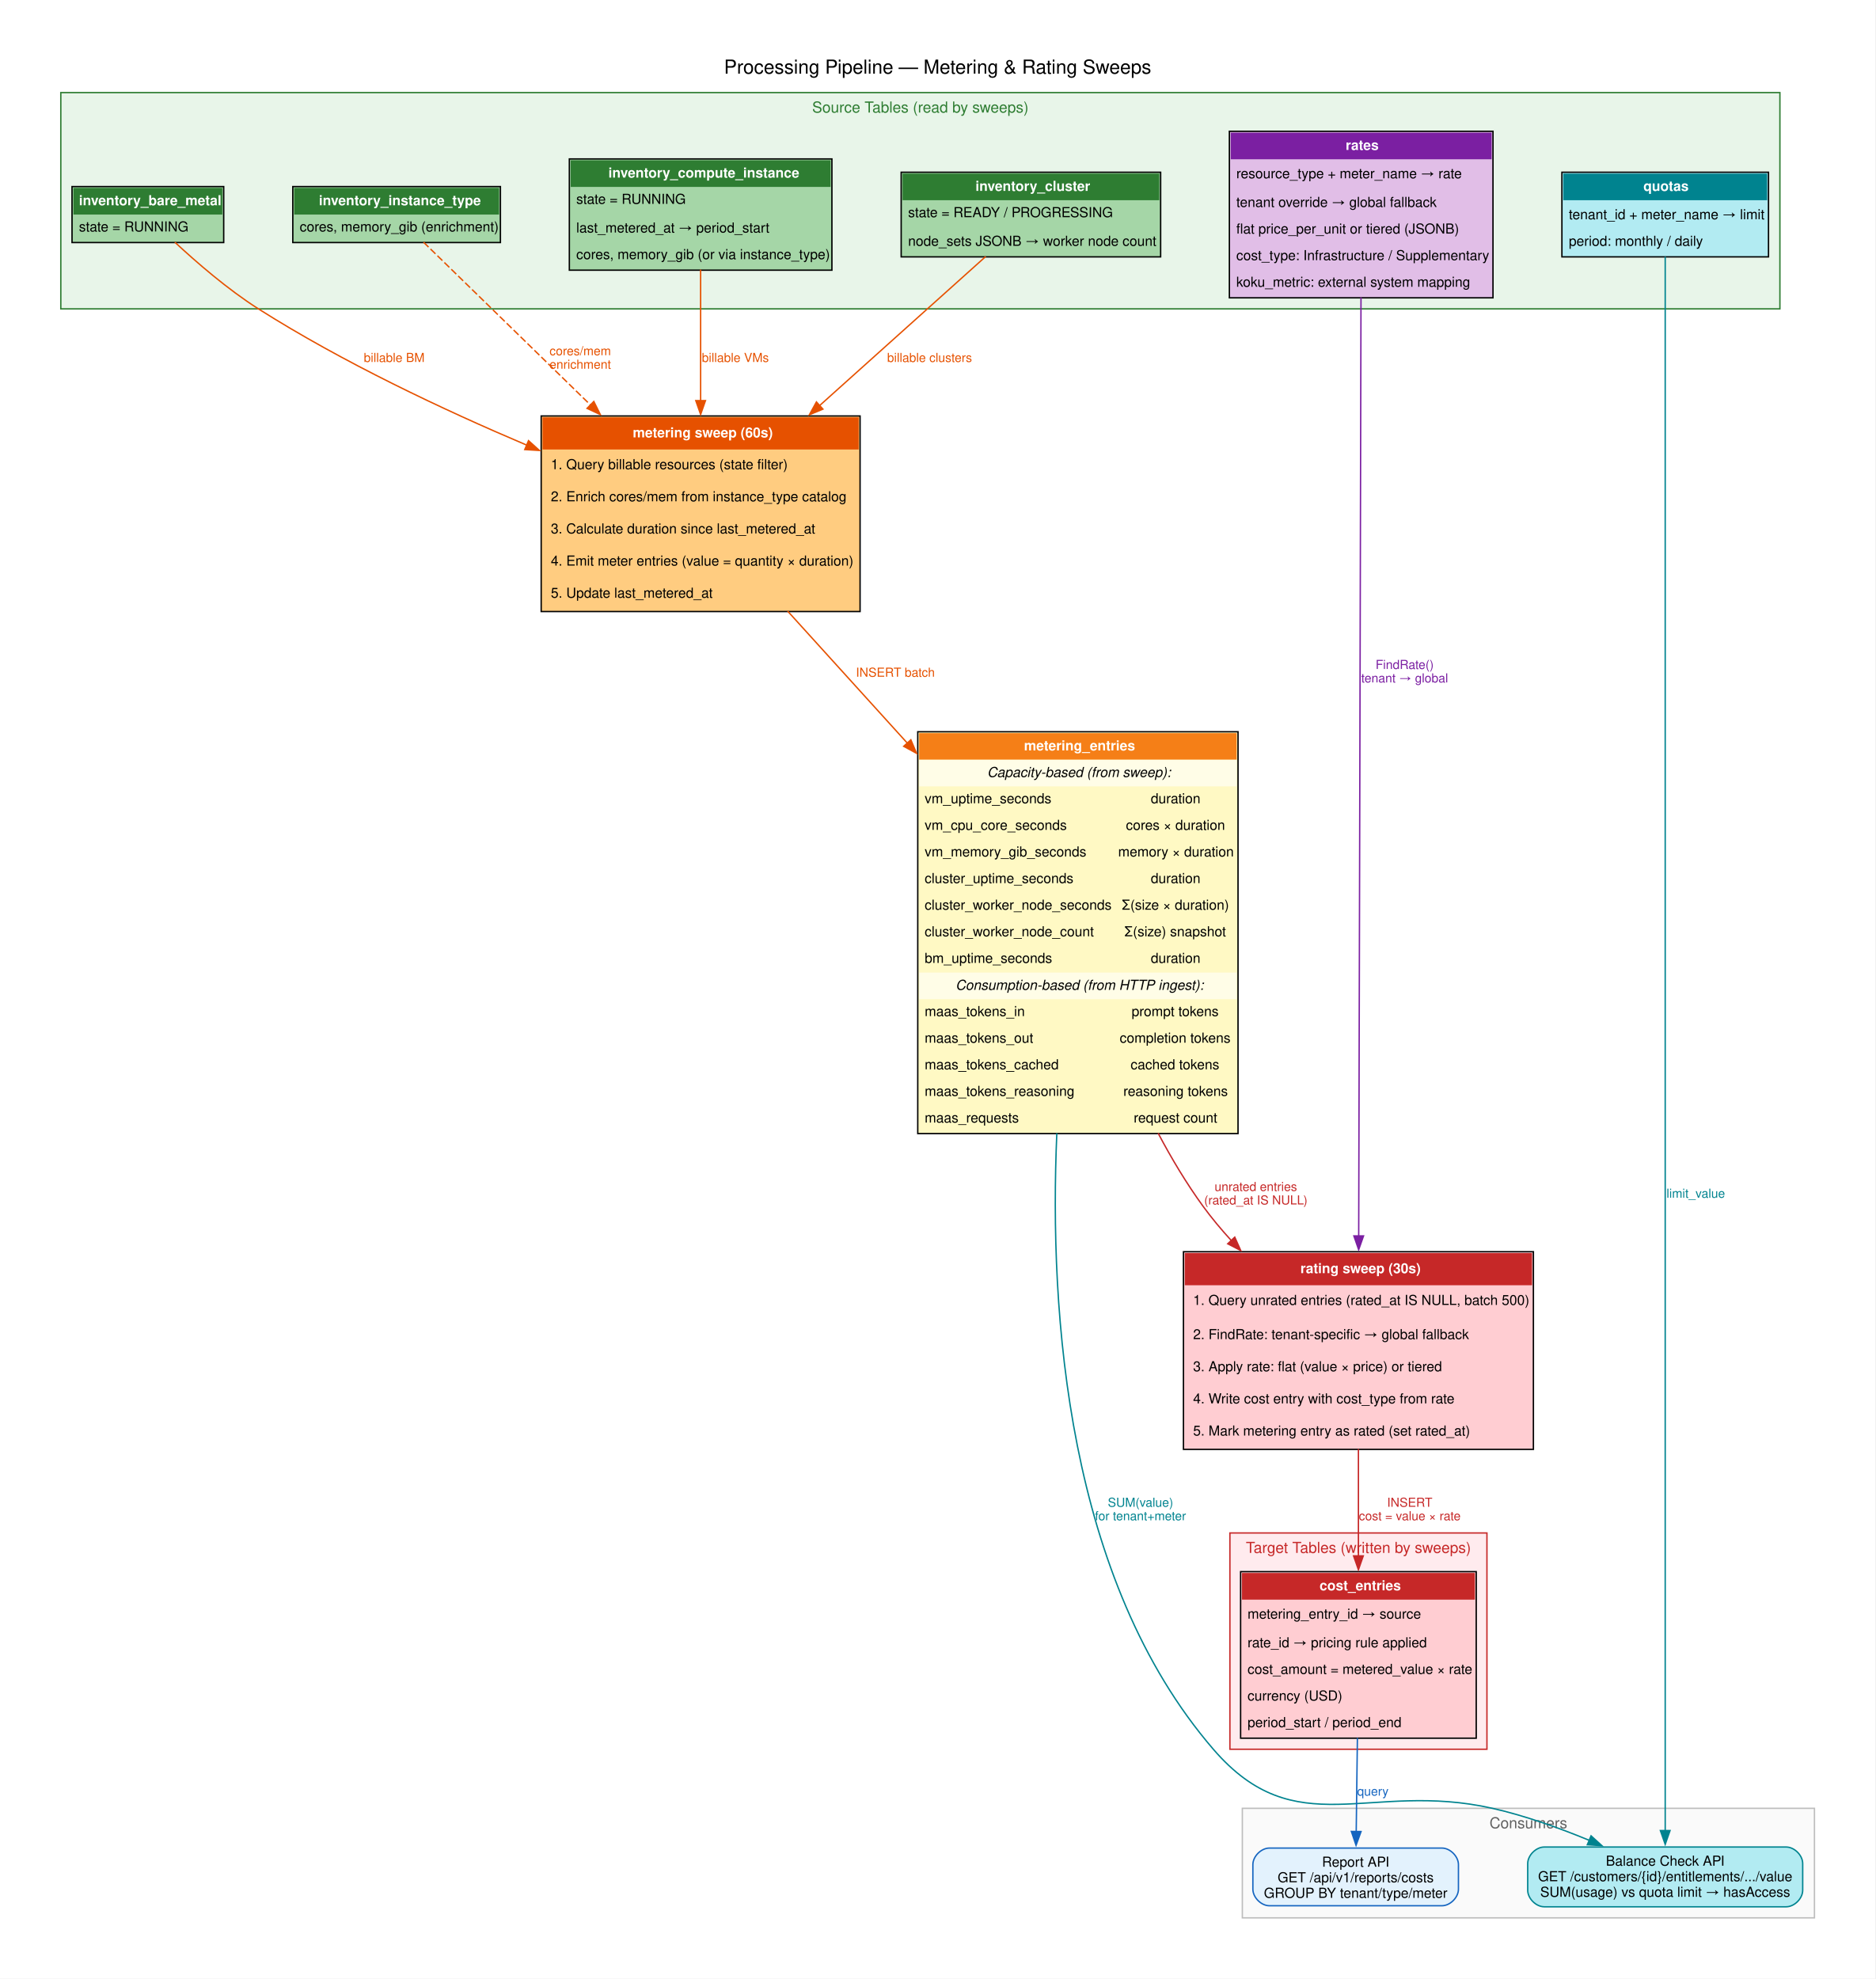
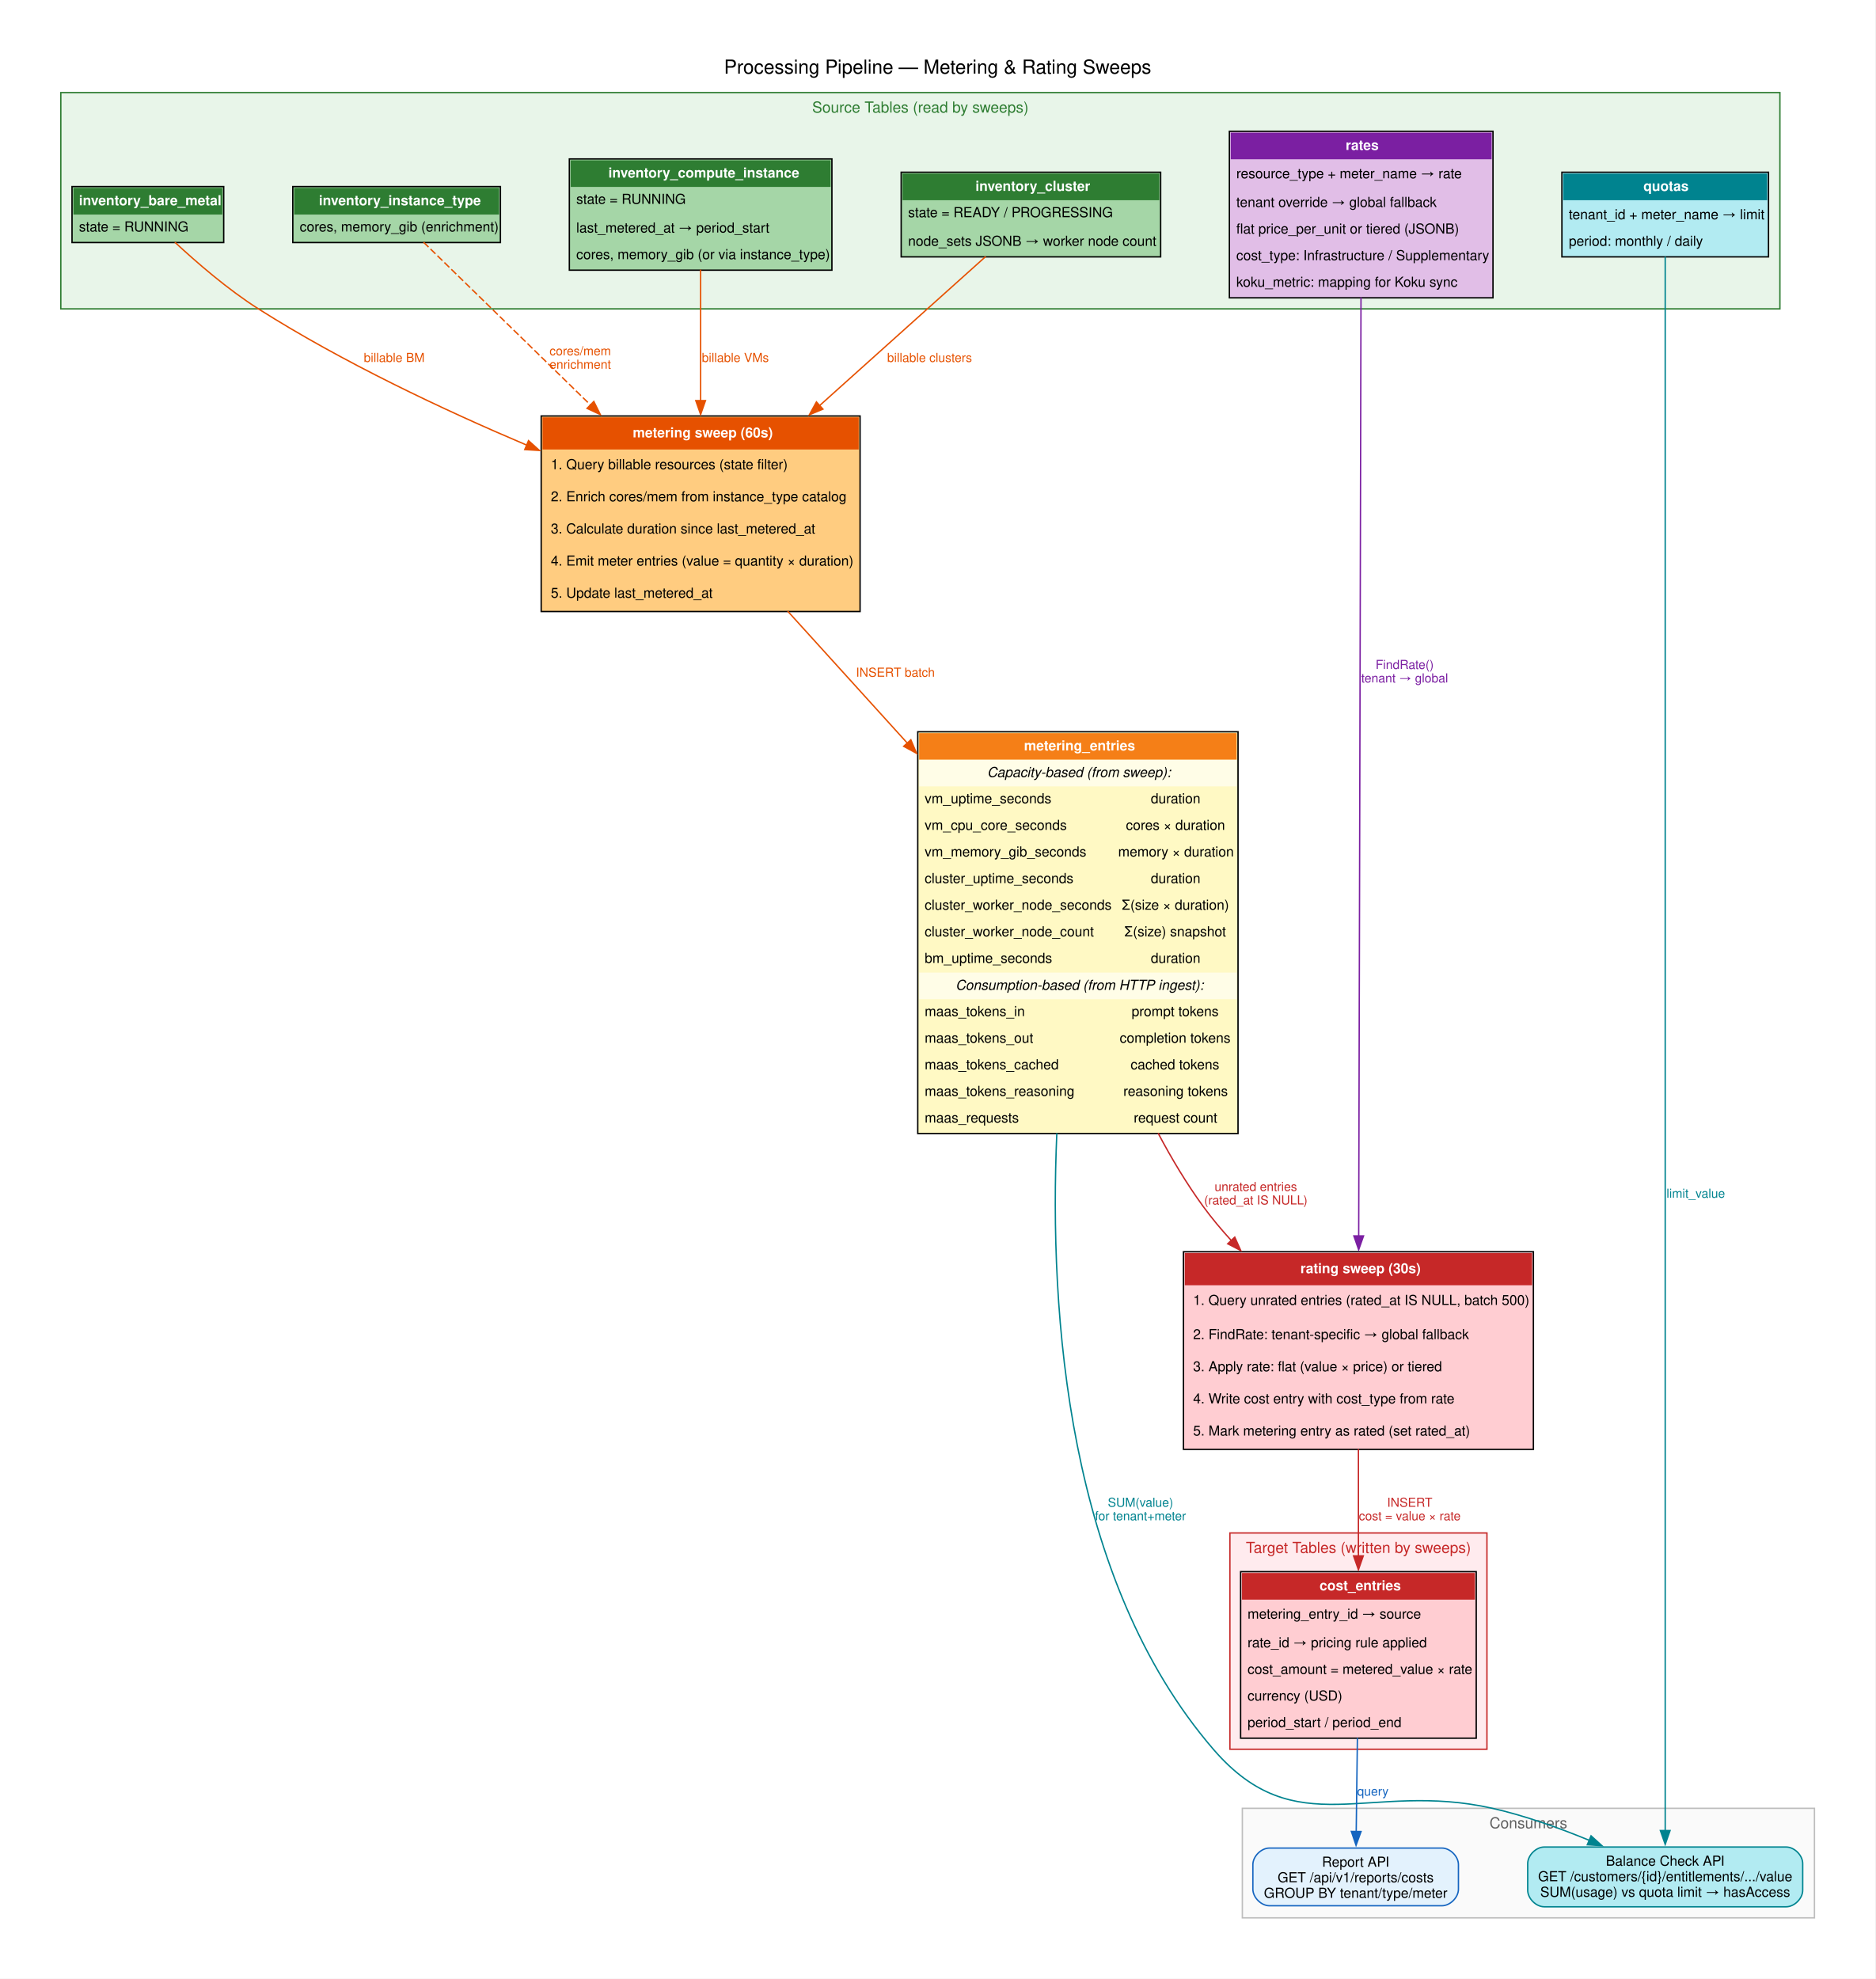
<svg xmlns="http://www.w3.org/2000/svg" width="1357pt" height="1432pt" viewBox="0.00 0.00 1357.00 1432.00">
  <g id="graph0" class="graph" transform="scale(1 1) rotate(0) translate(36 1395.75)">
    <polygon fill="white" stroke="none" points="-36,36 -36,-1395.75 1321,-1395.75 1321,36 -36,36" />
    <text xml:space="preserve" text-anchor="middle" x="642.5" y="-1342.45" font-family="Helvetica,sans-Serif" font-size="14.00">Processing Pipeline — Metering &amp; Rating Sweeps</text>
    <g id="clust1" class="cluster">
      <polygon fill="#e8f5e9" stroke="#2e7d32" points="8,-1172.25 8,-1328.75 1252,-1328.75 1252,-1172.25 8,-1172.25" />
      <text xml:space="preserve" text-anchor="middle" x="630" y="-1314.3" font-family="Helvetica,sans-Serif" font-size="11.00" fill="#2e7d32">Source Tables (read by sweeps)</text>
    </g>
    <g id="clust2" class="cluster">
      <polygon fill="#ffebee" stroke="#c62828" points="854,-130 854,-286.5 1040,-286.5 1040,-130 854,-130" />
      <text xml:space="preserve" text-anchor="middle" x="947" y="-272.05" font-family="Helvetica,sans-Serif" font-size="11.00" fill="#c62828">Target Tables (written by sweeps)</text>
    </g>
    <g id="clust3" class="cluster">
      <polygon fill="#fafafa" stroke="#bdbdbd" points="863,-8 863,-87.25 1277,-87.25 1277,-8 863,-8" />
      <text xml:space="preserve" text-anchor="middle" x="1070" y="-72.8" font-family="Helvetica,sans-Serif" font-size="11.00" fill="#616161">Consumers</text>
    </g>
    <g id="node1" class="node">
      <polygon fill="#a5d6a7" stroke="none" points="376,-1200.25 376,-1280.75 566,-1280.75 566,-1200.25 376,-1200.25" />
      <polygon fill="#2e7d32" stroke="none" points="377,-1260.5 377,-1279.75 565,-1279.75 565,-1260.5 377,-1260.5" />
      <text xml:space="preserve" text-anchor="start" x="404.25" y="-1267.25" font-family="Helvetica,sans-Serif" font-weight="bold" font-size="10.00" fill="white">inventory_compute_instance</text>
      <text xml:space="preserve" text-anchor="start" x="381" y="-1248.25" font-family="Helvetica,sans-Serif" font-size="10.00">state = RUNNING</text>
      <text xml:space="preserve" text-anchor="start" x="381" y="-1227.5" font-family="Helvetica,sans-Serif" font-size="10.00">last_metered_at → period_start</text>
      <text xml:space="preserve" text-anchor="start" x="381" y="-1208.25" font-family="Helvetica,sans-Serif" font-size="10.00">cores, memory_gib (or via instance_type)</text>
      <polygon fill="none" stroke="black" points="376,-1200.25 376,-1280.75 566,-1280.75 566,-1200.25 376,-1200.25" />
    </g>
    <g id="node7" class="node">
      <polygon fill="#ffcc80" stroke="none" points="355.62,-953.25 355.62,-1094.75 586.38,-1094.75 586.38,-953.25 355.62,-953.25" />
      <polygon fill="#e65100" stroke="none" points="356.62,-1070.5 356.62,-1093.75 585.38,-1093.75 585.38,-1070.5 356.62,-1070.5" />
      <text xml:space="preserve" text-anchor="start" x="421.88" y="-1079.25" font-family="Helvetica,sans-Serif" font-weight="bold" font-size="10.00" fill="white">metering sweep (60s)</text>
      <text xml:space="preserve" text-anchor="start" x="362.62" y="-1056.25" font-family="Helvetica,sans-Serif" font-size="10.00">1. Query billable resources (state filter)</text>
      <text xml:space="preserve" text-anchor="start" x="362.62" y="-1033" font-family="Helvetica,sans-Serif" font-size="10.00">2. Enrich cores/mem from instance_type catalog</text>
      <text xml:space="preserve" text-anchor="start" x="362.62" y="-1009.75" font-family="Helvetica,sans-Serif" font-size="10.00">3. Calculate duration since last_metered_at</text>
      <text xml:space="preserve" text-anchor="start" x="362.62" y="-986.5" font-family="Helvetica,sans-Serif" font-size="10.00">4. Emit meter entries (value = quantity × duration)</text>
      <text xml:space="preserve" text-anchor="start" x="362.62" y="-963.25" font-family="Helvetica,sans-Serif" font-size="10.00">5. Update last_metered_at</text>
      <polygon fill="none" stroke="black" points="355.62,-953.25 355.62,-1094.75 586.38,-1094.75 586.38,-953.25 355.62,-953.25" />
    </g>
    <g id="edge1" class="edge">
      <path fill="none" stroke="#e65100" d="M471,-1200.66C471,-1174.2 471,-1138.2 471,-1105.69" />
      <polygon fill="#e65100" stroke="#e65100" points="474.5,-1105.87 471,-1095.87 467.5,-1105.87 474.5,-1105.87" />
      <text xml:space="preserve" text-anchor="middle" x="496.12" y="-1133.83" font-family="Helvetica,sans-Serif" font-size="9.00" fill="#e65100">billable VMs</text>
    </g>
    <g id="node2" class="node">
      <polygon fill="#a5d6a7" stroke="none" points="616.12,-1209.88 616.12,-1271.12 803.88,-1271.12 803.88,-1209.88 616.12,-1209.88" />
      <polygon fill="#2e7d32" stroke="none" points="617.12,-1250.88 617.12,-1270.12 802.88,-1270.12 802.88,-1250.88 617.12,-1250.88" />
      <text xml:space="preserve" text-anchor="start" x="669.88" y="-1257.62" font-family="Helvetica,sans-Serif" font-weight="bold" font-size="10.00" fill="white">inventory_cluster</text>
      <text xml:space="preserve" text-anchor="start" x="621.12" y="-1238.62" font-family="Helvetica,sans-Serif" font-size="10.00">state = READY / PROGRESSING</text>
      <text xml:space="preserve" text-anchor="start" x="621.12" y="-1217.88" font-family="Helvetica,sans-Serif" font-size="10.00">node_sets JSONB → worker node count</text>
      <polygon fill="none" stroke="black" points="616.12,-1209.88 616.12,-1271.12 803.88,-1271.12 803.88,-1209.88 616.12,-1209.88" />
    </g>
    <g id="edge2" class="edge">
      <path fill="none" stroke="#e65100" d="M677.27,-1210.12C646.41,-1182.43 598.81,-1139.7 557.1,-1102.28" />
      <polygon fill="#e65100" stroke="#e65100" points="559.48,-1099.71 549.7,-1095.63 554.8,-1104.92 559.48,-1099.71" />
      <text xml:space="preserve" text-anchor="middle" x="636.68" y="-1133.83" font-family="Helvetica,sans-Serif" font-size="9.00" fill="#e65100">billable clusters</text>
    </g>
    <g id="node3" class="node">
      <polygon fill="#a5d6a7" stroke="none" points="16.12,-1220.25 16.12,-1260.75 125.88,-1260.75 125.88,-1220.25 16.12,-1220.25" />
      <polygon fill="#2e7d32" stroke="none" points="17.12,-1240.5 17.12,-1259.75 124.88,-1259.75 124.88,-1240.5 17.12,-1240.5" />
      <text xml:space="preserve" text-anchor="start" x="21.12" y="-1247.25" font-family="Helvetica,sans-Serif" font-weight="bold" font-size="10.00" fill="white">inventory_bare_metal</text>
      <text xml:space="preserve" text-anchor="start" x="21.12" y="-1228.25" font-family="Helvetica,sans-Serif" font-size="10.00">state = RUNNING</text>
      <polygon fill="none" stroke="black" points="16.12,-1220.25 16.12,-1260.75 125.88,-1260.75 125.88,-1220.25 16.12,-1220.25" />
    </g>
    <g id="edge3" class="edge">
      <path fill="none" stroke="#e65100" d="M90.55,-1220.48C106.07,-1206.04 128.78,-1186.34 151,-1172.25 211.91,-1133.63 284.6,-1099.34 345.3,-1073.59" />
      <polygon fill="#e65100" stroke="#e65100" points="346.46,-1076.9 354.32,-1069.8 343.74,-1070.45 346.46,-1076.9" />
      <text xml:space="preserve" text-anchor="middle" x="249.25" y="-1133.83" font-family="Helvetica,sans-Serif" font-size="9.00" fill="#e65100">billable BM</text>
    </g>
    <g id="node4" class="node">
      <polygon fill="#a5d6a7" stroke="none" points="175.88,-1220.25 175.88,-1260.75 326.12,-1260.75 326.12,-1220.25 175.88,-1220.25" />
      <polygon fill="#2e7d32" stroke="none" points="176.88,-1240.5 176.88,-1259.75 325.12,-1259.75 325.12,-1240.5 176.88,-1240.5" />
      <text xml:space="preserve" text-anchor="start" x="194.75" y="-1247.25" font-family="Helvetica,sans-Serif" font-weight="bold" font-size="10.00" fill="white">inventory_instance_type</text>
      <text xml:space="preserve" text-anchor="start" x="180.88" y="-1228.25" font-family="Helvetica,sans-Serif" font-size="10.00">cores, memory_gib (enrichment)</text>
      <polygon fill="none" stroke="black" points="175.88,-1220.25 175.88,-1260.75 326.12,-1260.75 326.12,-1220.25 175.88,-1220.25" />
    </g>
    <g id="edge4" class="edge">
      <path fill="none" stroke="#e65100" stroke-dasharray="5,2" d="M270.52,-1220.46C297.55,-1194.11 347.96,-1144.97 391.46,-1102.55" />
      <polygon fill="#e65100" stroke="#e65100" points="393.7,-1105.26 398.41,-1095.77 388.81,-1100.25 393.7,-1105.26" />
      <text xml:space="preserve" text-anchor="middle" x="383.88" y="-1138.7" font-family="Helvetica,sans-Serif" font-size="9.00" fill="#e65100">cores/mem</text>
      <text xml:space="preserve" text-anchor="middle" x="383.88" y="-1128.95" font-family="Helvetica,sans-Serif" font-size="9.00" fill="#e65100">enrichment</text>
    </g>
    <g id="node5" class="node">
      <polygon fill="#b2ebf2" stroke="none" points="1094.25,-1209.88 1094.25,-1271.12 1243.75,-1271.12 1243.75,-1209.88 1094.25,-1209.88" />
      <polygon fill="#00838f" stroke="none" points="1095.25,-1250.88 1095.25,-1270.12 1242.75,-1270.12 1242.75,-1250.88 1095.25,-1250.88" />
      <text xml:space="preserve" text-anchor="start" x="1153.25" y="-1257.62" font-family="Helvetica,sans-Serif" font-weight="bold" font-size="10.00" fill="white">quotas</text>
      <text xml:space="preserve" text-anchor="start" x="1099.25" y="-1237.12" font-family="Helvetica,sans-Serif" font-size="10.00">tenant_id + meter_name → limit</text>
      <text xml:space="preserve" text-anchor="start" x="1099.25" y="-1217.88" font-family="Helvetica,sans-Serif" font-size="10.00">period: monthly / daily</text>
      <polygon fill="none" stroke="black" points="1094.25,-1209.88 1094.25,-1271.12 1243.75,-1271.12 1243.75,-1209.88 1094.25,-1209.88" />
    </g>
    <g id="node12" class="node">
      <path fill="#b2ebf2" stroke="#00838f" d="M1256.5,-59.25C1256.5,-59.25 1081.5,-59.25 1081.5,-59.25 1075.5,-59.25 1069.5,-53.25 1069.5,-47.25 1069.5,-47.25 1069.5,-28 1069.5,-28 1069.5,-22 1075.5,-16 1081.5,-16 1081.5,-16 1256.5,-16 1256.5,-16 1262.5,-16 1268.5,-22 1268.5,-28 1268.5,-28 1268.5,-47.25 1268.5,-47.25 1268.5,-53.25 1262.5,-59.25 1256.5,-59.25" />
      <text xml:space="preserve" text-anchor="middle" x="1169" y="-45.75" font-family="Helvetica,sans-Serif" font-size="10.00">Balance Check API</text>
      <text xml:space="preserve" text-anchor="middle" x="1169" y="-34.5" font-family="Helvetica,sans-Serif" font-size="10.00">GET /customers/{id}/entitlements/.../value</text>
      <text xml:space="preserve" text-anchor="middle" x="1169" y="-23.25" font-family="Helvetica,sans-Serif" font-size="10.00">SUM(usage) vs quota limit → hasAccess</text>
    </g>
    <g id="edge11" class="edge">
      <path fill="none" stroke="#00838f" d="M1169,-1210.01C1169,-1168.66 1169,-1091.1 1169,-1025 1169,-1025 1169,-1025 1169,-197.25 1169,-153.54 1169,-103.05 1169,-71" />
      <polygon fill="#00838f" stroke="#00838f" points="1172.5,-71.18 1169,-61.18 1165.5,-71.18 1172.5,-71.18" />
      <text xml:space="preserve" text-anchor="middle" x="1191.12" y="-529.08" font-family="Helvetica,sans-Serif" font-size="9.00" fill="#00838f">limit_value</text>
    </g>
    <g id="node6" class="node">
      <polygon fill="#e1bee7" stroke="none" points="853.62,-1180.25 853.62,-1300.75 1044.38,-1300.75 1044.38,-1180.25 853.62,-1180.25" />
      <polygon fill="#7b1fa2" stroke="none" points="854.62,-1280.5 854.62,-1299.75 1043.38,-1299.75 1043.38,-1280.5 854.62,-1280.5" />
      <text xml:space="preserve" text-anchor="start" x="937.75" y="-1287.25" font-family="Helvetica,sans-Serif" font-weight="bold" font-size="10.00" fill="white">rates</text>
      <text xml:space="preserve" text-anchor="start" x="858.62" y="-1266.75" font-family="Helvetica,sans-Serif" font-size="10.00">resource_type + meter_name → rate</text>
      <text xml:space="preserve" text-anchor="start" x="858.62" y="-1246" font-family="Helvetica,sans-Serif" font-size="10.00">tenant override → global fallback</text>
      <text xml:space="preserve" text-anchor="start" x="858.62" y="-1226.75" font-family="Helvetica,sans-Serif" font-size="10.00">flat price_per_unit or tiered (JSONB)</text>
      <text xml:space="preserve" text-anchor="start" x="858.62" y="-1207.5" font-family="Helvetica,sans-Serif" font-size="10.00">cost_type: Infrastructure / Supplementary</text>
-       <text xml:space="preserve" text-anchor="start" x="858.62" y="-1188.25" font-family="Helvetica,sans-Serif" font-size="10.00">koku_metric: external system mapping</text>
+       <text xml:space="preserve" text-anchor="start" x="858.62" y="-1188.25" font-family="Helvetica,sans-Serif" font-size="10.00">koku_metric: mapping for Koku sync</text>
      <polygon fill="none" stroke="black" points="853.62,-1180.25 853.62,-1300.75 1044.38,-1300.75 1044.38,-1180.25 853.62,-1180.25" />
    </g>
    <g id="node9" class="node">
      <polygon fill="#ffcdd2" stroke="none" points="820.38,-347 820.38,-490 1073.62,-490 1073.62,-347 820.38,-347" />
      <polygon fill="#c62828" stroke="none" points="821.38,-465.75 821.38,-489 1072.62,-489 1072.62,-465.75 821.38,-465.75" />
      <text xml:space="preserve" text-anchor="start" x="905" y="-474.5" font-family="Helvetica,sans-Serif" font-weight="bold" font-size="10.00" fill="white">rating sweep (30s)</text>
      <text xml:space="preserve" text-anchor="start" x="827.38" y="-451.5" font-family="Helvetica,sans-Serif" font-size="10.00">1. Query unrated entries (rated_at IS NULL, batch 500)</text>
      <text xml:space="preserve" text-anchor="start" x="827.38" y="-426.75" font-family="Helvetica,sans-Serif" font-size="10.00">2. FindRate: tenant-specific → global fallback</text>
      <text xml:space="preserve" text-anchor="start" x="827.38" y="-403.5" font-family="Helvetica,sans-Serif" font-size="10.00">3. Apply rate: flat (value × price) or tiered</text>
      <text xml:space="preserve" text-anchor="start" x="827.38" y="-380.25" font-family="Helvetica,sans-Serif" font-size="10.00">4. Write cost entry with cost_type from rate</text>
      <text xml:space="preserve" text-anchor="start" x="827.38" y="-357" font-family="Helvetica,sans-Serif" font-size="10.00">5. Mark metering entry as rated (set rated_at)</text>
      <polygon fill="none" stroke="black" points="820.38,-347 820.38,-490 1073.62,-490 1073.62,-347 820.38,-347" />
    </g>
    <g id="edge7" class="edge">
      <path fill="none" stroke="#7b1fa2" d="M948.86,-1180.53C948.5,-1036.4 947.6,-666.04 947.2,-500.99" />
      <polygon fill="#7b1fa2" stroke="#7b1fa2" points="950.7,-501.44 947.18,-491.45 943.7,-501.46 950.7,-501.44" />
      <text xml:space="preserve" text-anchor="middle" x="980.46" y="-911.7" font-family="Helvetica,sans-Serif" font-size="9.00" fill="#7b1fa2">FindRate()</text>
      <text xml:space="preserve" text-anchor="middle" x="980.46" y="-901.95" font-family="Helvetica,sans-Serif" font-size="9.00" fill="#7b1fa2">tenant → global</text>
    </g>
    <g id="node8" class="node">
      <polygon fill="#fff9c4" stroke="none" points="628.12,-575.5 628.12,-866.25 859.88,-866.25 859.88,-575.5 628.12,-575.5" />
      <polygon fill="#f57f17" stroke="none" points="629.12,-846 629.12,-865.25 858.88,-865.25 858.88,-846 629.12,-846" />
      <text xml:space="preserve" text-anchor="start" x="705" y="-852.75" font-family="Helvetica,sans-Serif" font-weight="bold" font-size="10.00" fill="white">metering_entries</text>
      <polygon fill="#fffde7" stroke="none" points="629.12,-826.75 629.12,-846 858.88,-846 858.88,-826.75 629.12,-826.75" />
      <text xml:space="preserve" text-anchor="start" x="678.38" y="-833.5" font-family="Helvetica,sans-Serif" font-style="italic" font-size="10.00">Capacity-based (from sweep):</text>
      <text xml:space="preserve" text-anchor="start" x="633.12" y="-814.5" font-family="Helvetica,sans-Serif" font-size="10.00">vm_uptime_seconds</text>
      <text xml:space="preserve" text-anchor="start" x="796.75" y="-814.5" font-family="Helvetica,sans-Serif" font-size="10.00">duration</text>
      <text xml:space="preserve" text-anchor="start" x="633.12" y="-795.25" font-family="Helvetica,sans-Serif" font-size="10.00">vm_cpu_core_seconds</text>
      <text xml:space="preserve" text-anchor="start" x="778.75" y="-795.25" font-family="Helvetica,sans-Serif" font-size="10.00">cores × duration</text>
      <text xml:space="preserve" text-anchor="start" x="633.12" y="-776" font-family="Helvetica,sans-Serif" font-size="10.00">vm_memory_gib_seconds</text>
      <text xml:space="preserve" text-anchor="start" x="773.12" y="-776" font-family="Helvetica,sans-Serif" font-size="10.00">memory × duration</text>
      <text xml:space="preserve" text-anchor="start" x="633.12" y="-756.75" font-family="Helvetica,sans-Serif" font-size="10.00">cluster_uptime_seconds</text>
      <text xml:space="preserve" text-anchor="start" x="796.75" y="-756.75" font-family="Helvetica,sans-Serif" font-size="10.00">duration</text>
      <text xml:space="preserve" text-anchor="start" x="633.12" y="-737.5" font-family="Helvetica,sans-Serif" font-size="10.00">cluster_worker_node_seconds</text>
      <text xml:space="preserve" text-anchor="start" x="775.75" y="-737.5" font-family="Helvetica,sans-Serif" font-size="10.00">Σ(size × duration)</text>
      <text xml:space="preserve" text-anchor="start" x="633.12" y="-718.25" font-family="Helvetica,sans-Serif" font-size="10.00">cluster_worker_node_count</text>
      <text xml:space="preserve" text-anchor="start" x="777.62" y="-718.25" font-family="Helvetica,sans-Serif" font-size="10.00">Σ(size) snapshot</text>
      <text xml:space="preserve" text-anchor="start" x="633.12" y="-699" font-family="Helvetica,sans-Serif" font-size="10.00">bm_uptime_seconds</text>
      <text xml:space="preserve" text-anchor="start" x="796.75" y="-699" font-family="Helvetica,sans-Serif" font-size="10.00">duration</text>
      <polygon fill="#fffde7" stroke="none" points="629.12,-672.75 629.12,-692 858.88,-692 858.88,-672.75 629.12,-672.75" />
      <text xml:space="preserve" text-anchor="start" x="655.5" y="-679.5" font-family="Helvetica,sans-Serif" font-style="italic" font-size="10.00">Consumption-based (from HTTP ingest):</text>
      <text xml:space="preserve" text-anchor="start" x="633.12" y="-660.5" font-family="Helvetica,sans-Serif" font-size="10.00">maas_tokens_in</text>
      <text xml:space="preserve" text-anchor="start" x="782.88" y="-660.5" font-family="Helvetica,sans-Serif" font-size="10.00">prompt tokens</text>
      <text xml:space="preserve" text-anchor="start" x="633.12" y="-641.25" font-family="Helvetica,sans-Serif" font-size="10.00">maas_tokens_out</text>
      <text xml:space="preserve" text-anchor="start" x="774.25" y="-641.25" font-family="Helvetica,sans-Serif" font-size="10.00">completion tokens</text>
      <text xml:space="preserve" text-anchor="start" x="633.12" y="-622" font-family="Helvetica,sans-Serif" font-size="10.00">maas_tokens_cached</text>
      <text xml:space="preserve" text-anchor="start" x="782.12" y="-622" font-family="Helvetica,sans-Serif" font-size="10.00">cached tokens</text>
      <text xml:space="preserve" text-anchor="start" x="633.12" y="-602.75" font-family="Helvetica,sans-Serif" font-size="10.00">maas_tokens_reasoning</text>
      <text xml:space="preserve" text-anchor="start" x="776.88" y="-602.75" font-family="Helvetica,sans-Serif" font-size="10.00">reasoning tokens</text>
      <text xml:space="preserve" text-anchor="start" x="633.12" y="-583.5" font-family="Helvetica,sans-Serif" font-size="10.00">maas_requests</text>
      <text xml:space="preserve" text-anchor="start" x="784.38" y="-583.5" font-family="Helvetica,sans-Serif" font-size="10.00">request count</text>
      <polygon fill="none" stroke="black" points="628.12,-575.5 628.12,-866.25 859.88,-866.25 859.88,-575.5 628.12,-575.5" />
    </g>
    <g id="edge5" class="edge">
      <path fill="none" stroke="#e65100" d="M533.97,-953.54C559.81,-925.04 590.66,-891.01 620.66,-857.92" />
      <polygon fill="#e65100" stroke="#e65100" points="623.12,-860.42 627.25,-850.66 617.94,-855.72 623.12,-860.42" />
      <text xml:space="preserve" text-anchor="middle" x="611.92" y="-906.08" font-family="Helvetica,sans-Serif" font-size="9.00" fill="#e65100">INSERT batch</text>
    </g>
    <g id="edge6" class="edge">
      <path fill="none" stroke="#c62828" d="M802.07,-575.75C811.82,-557.35 822.66,-539.27 834.5,-523 840.7,-514.48 847.68,-506.11 855.06,-498.05" />
      <polygon fill="#c62828" stroke="#c62828" points="857.51,-500.55 861.83,-490.88 852.42,-495.75 857.51,-500.55" />
      <text xml:space="preserve" text-anchor="middle" x="872.75" y="-533.95" font-family="Helvetica,sans-Serif" font-size="9.00" fill="#c62828">unrated entries</text>
      <text xml:space="preserve" text-anchor="middle" x="872.75" y="-524.2" font-family="Helvetica,sans-Serif" font-size="9.00" fill="#c62828">(rated_at IS NULL)</text>
    </g>
    <g id="edge10" class="edge">
      <path fill="none" stroke="#00838f" d="M728.75,-575.69C723.04,-444.25 736.43,-252.46 842,-130 901.92,-60.5 954.48,-107.44 1044,-87.25 1067.61,-81.93 1092.65,-72.91 1114.08,-64.08" />
      <polygon fill="#00838f" stroke="#00838f" points="1115.35,-67.34 1123.2,-60.22 1112.63,-60.89 1115.35,-67.34" />
      <text xml:space="preserve" text-anchor="middle" x="789.32" y="-305.45" font-family="Helvetica,sans-Serif" font-size="9.00" fill="#00838f">SUM(value)</text>
      <text xml:space="preserve" text-anchor="middle" x="789.32" y="-295.7" font-family="Helvetica,sans-Serif" font-size="9.00" fill="#00838f">for tenant+meter</text>
    </g>
    <g id="node10" class="node">
      <polygon fill="#ffcdd2" stroke="none" points="861.75,-138 861.75,-258.5 1032.25,-258.5 1032.25,-138 861.75,-138" />
      <polygon fill="#c62828" stroke="none" points="862.75,-238.25 862.75,-257.5 1031.25,-257.5 1031.25,-238.25 862.75,-238.25" />
      <text xml:space="preserve" text-anchor="start" x="918.88" y="-245" font-family="Helvetica,sans-Serif" font-weight="bold" font-size="10.00" fill="white">cost_entries</text>
      <text xml:space="preserve" text-anchor="start" x="866.75" y="-224.5" font-family="Helvetica,sans-Serif" font-size="10.00">metering_entry_id → source</text>
      <text xml:space="preserve" text-anchor="start" x="866.75" y="-203.75" font-family="Helvetica,sans-Serif" font-size="10.00">rate_id → pricing rule applied</text>
      <text xml:space="preserve" text-anchor="start" x="866.75" y="-184.5" font-family="Helvetica,sans-Serif" font-size="10.00">cost_amount = metered_value × rate</text>
      <text xml:space="preserve" text-anchor="start" x="866.75" y="-165.25" font-family="Helvetica,sans-Serif" font-size="10.00">currency (USD)</text>
      <text xml:space="preserve" text-anchor="start" x="866.75" y="-146" font-family="Helvetica,sans-Serif" font-size="10.00">period_start / period_end</text>
      <polygon fill="none" stroke="black" points="861.75,-138 861.75,-258.5 1032.25,-258.5 1032.25,-138 861.75,-138" />
    </g>
    <g id="edge8" class="edge">
      <path fill="none" stroke="#c62828" d="M947,-347.24C947,-322.39 947,-294.44 947,-269.58" />
      <polygon fill="#c62828" stroke="#c62828" points="950.5,-269.91 947,-259.91 943.5,-269.91 950.5,-269.91" />
      <text xml:space="preserve" text-anchor="middle" x="984.12" y="-305.45" font-family="Helvetica,sans-Serif" font-size="9.00" fill="#c62828">INSERT</text>
      <text xml:space="preserve" text-anchor="middle" x="984.12" y="-295.7" font-family="Helvetica,sans-Serif" font-size="9.00" fill="#c62828">cost = value × rate</text>
    </g>
    <g id="node11" class="node">
      <path fill="#e3f2fd" stroke="#1565c0" d="M1007.38,-58.5C1007.38,-58.5 882.62,-58.5 882.62,-58.5 876.62,-58.5 870.62,-52.5 870.62,-46.5 870.62,-46.5 870.62,-28.75 870.62,-28.75 870.62,-22.75 876.62,-16.75 882.62,-16.75 882.62,-16.75 1007.38,-16.75 1007.38,-16.75 1013.38,-16.75 1019.38,-22.75 1019.38,-28.75 1019.38,-28.75 1019.38,-46.5 1019.38,-46.5 1019.38,-52.5 1013.38,-58.5 1007.38,-58.5" />
      <text xml:space="preserve" text-anchor="middle" x="945" y="-45" font-family="Helvetica,sans-Serif" font-size="10.00">Report API</text>
      <text xml:space="preserve" text-anchor="middle" x="945" y="-33.75" font-family="Helvetica,sans-Serif" font-size="10.00">GET /api/v1/reports/costs</text>
      <text xml:space="preserve" text-anchor="middle" x="945" y="-22.5" font-family="Helvetica,sans-Serif" font-size="10.00">GROUP BY tenant/type/meter</text>
    </g>
    <g id="edge9" class="edge">
      <path fill="none" stroke="#1565c0" d="M946.26,-138.18C945.97,-115.24 945.65,-89.88 945.4,-70.49" />
      <polygon fill="#1565c0" stroke="#1565c0" points="948.9,-70.46 945.28,-60.5 941.9,-70.54 948.9,-70.46" />
      <text xml:space="preserve" text-anchor="middle" x="957.45" y="-96.45" font-family="Helvetica,sans-Serif" font-size="9.00" fill="#1565c0">query</text>
    </g>
  </g>
</svg>
